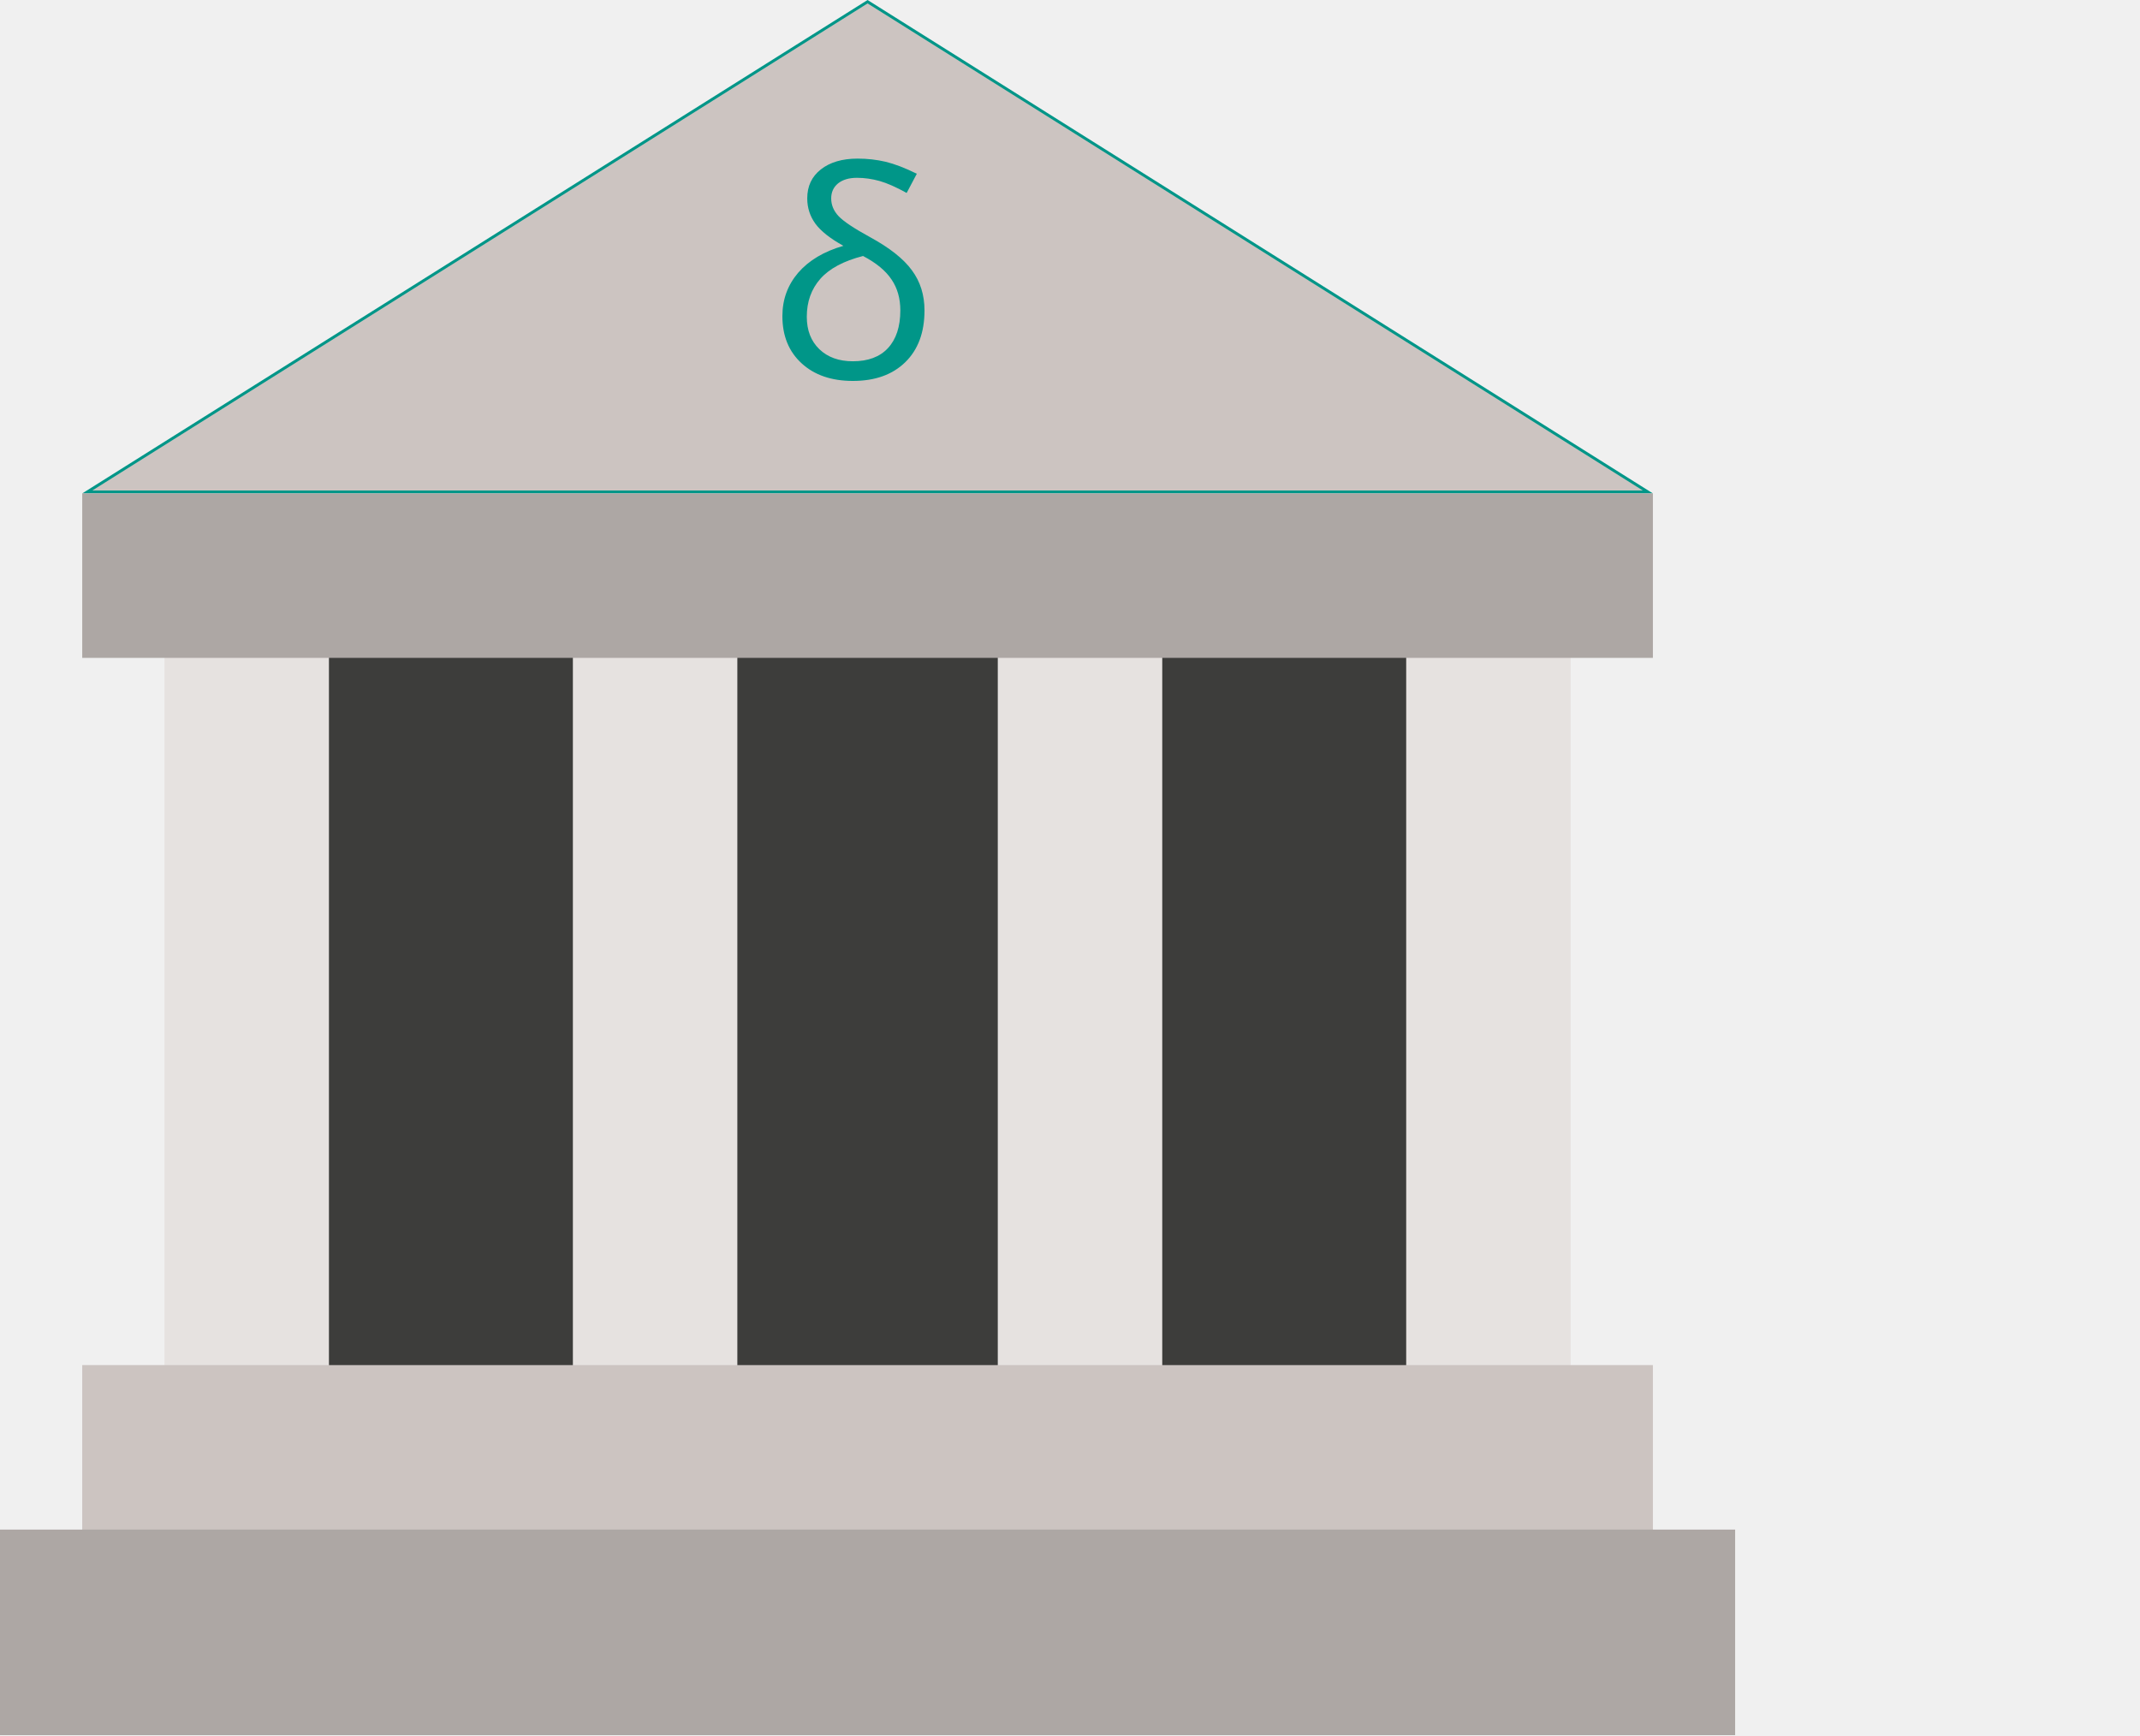
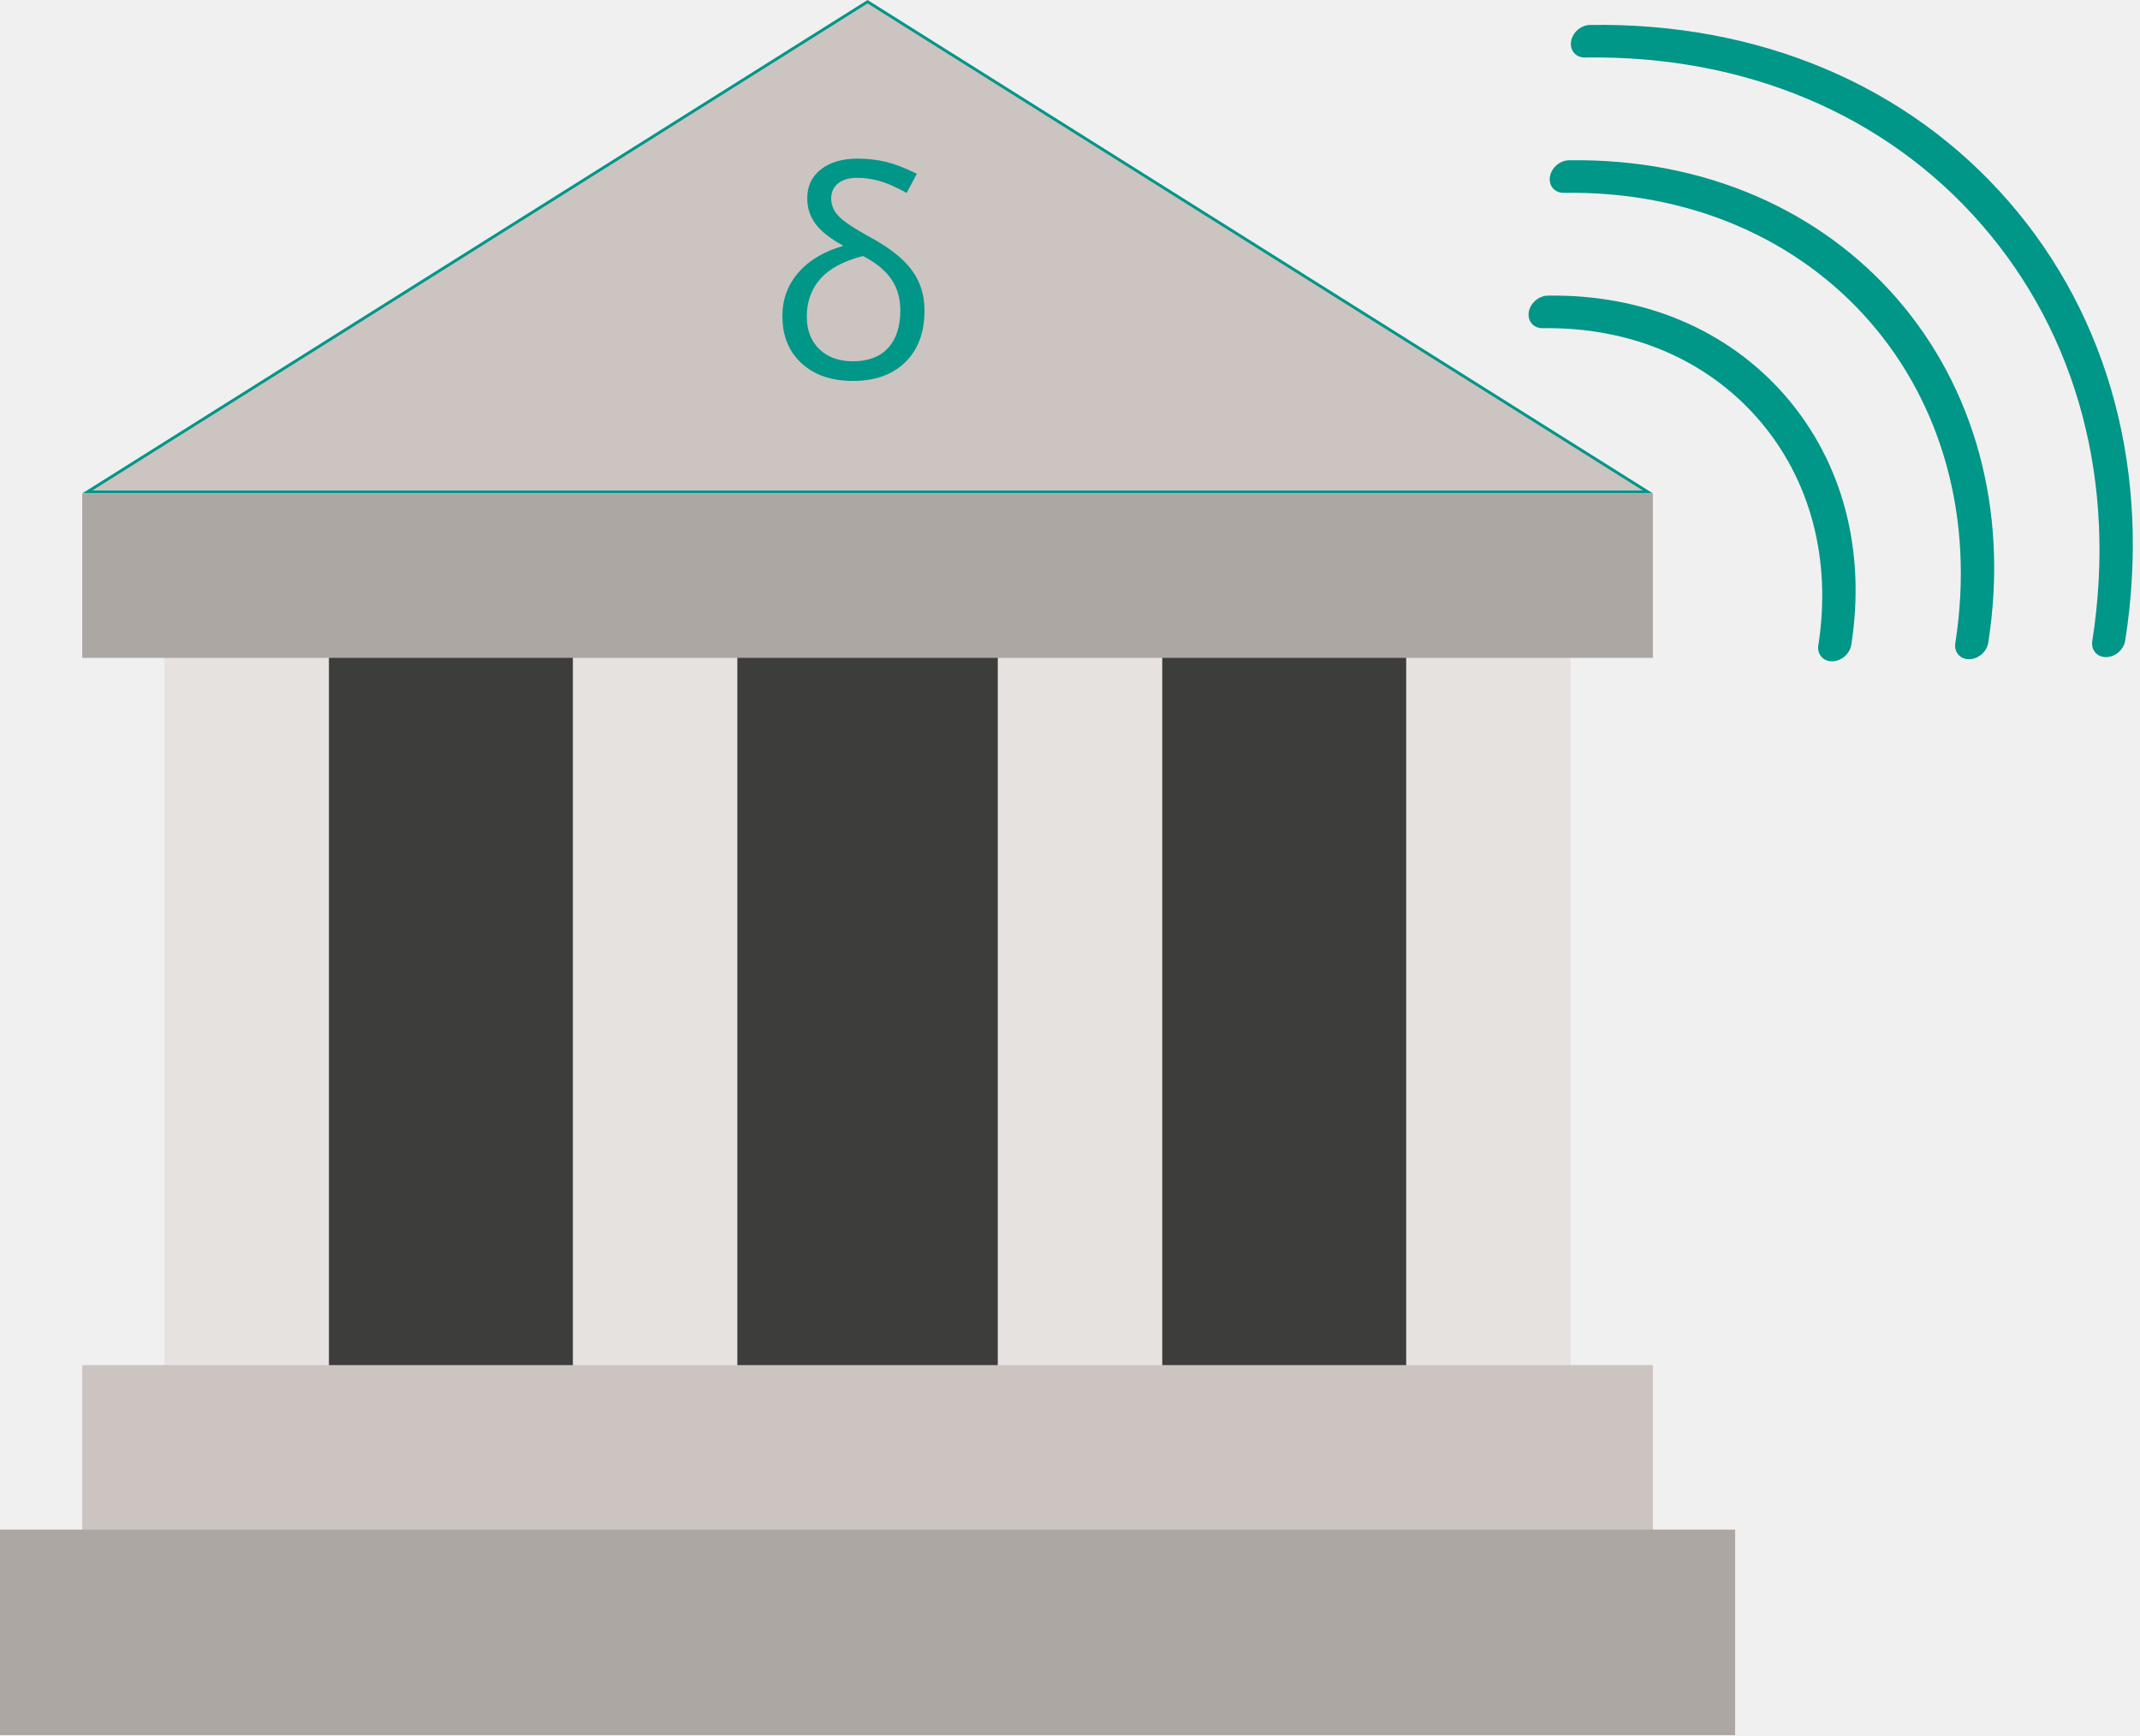
<svg xmlns="http://www.w3.org/2000/svg" style="isolation:isolate" viewBox="0 0 148 120" width="148" height="120">
  <defs>
-     <clipPath id="_clipPath_MdSsVMuKnrRRpWNGNi8ORCYtNG7aqA92">
+     <clipPath id="_clipPath_k94dRzdA5rYwprxpvWvDn6PCneo0nAix">
      <rect width="148" height="120" />
    </clipPath>
  </defs>
-   <g clip-path="url(#_clipPath_MdSsVMuKnrRRpWNGNi8ORCYtNG7aqA92)">
+   <g clip-path="url(#_clipPath_k94dRzdA5rYwprxpvWvDn6PCneo0nAix)">
    <g>
      <rect x="17.062" y="42.37" width="85.877" height="56.303" transform="matrix(1,0,0,1,0,0)" fill="rgb(61,61,59)" />
      <g>
        <rect x="11.375" y="42.37" width="11.374" height="56.303" transform="matrix(1,0,0,1,0,0)" fill="rgb(230,226,224)" />
        <rect x="97.251" y="42.37" width="11.374" height="56.303" transform="matrix(1,0,0,1,0,0)" fill="rgb(230,226,224)" />
        <rect x="69.006" y="42.37" width="11.374" height="56.303" transform="matrix(1,0,0,1,0,0)" fill="rgb(230,226,224)" />
        <rect x="39.62" y="42.37" width="11.374" height="56.303" transform="matrix(1,0,0,1,0,0)" fill="rgb(230,226,224)" />
      </g>
      <g>
        <rect x="5.687" y="94.407" width="108.625" height="17.062" transform="matrix(1,0,0,1,0,0)" fill="rgb(204,196,193)" />
-         <mask id="_mask_COeaULpFVBBbb9wE36VmHmsR21l7Cekv">
+         <mask id="_mask_bGgaM4F0MAe64xivlZcBXPZ75F2Bpv79">
          <path d=" M 108.104 30.222 L 114.313 34.123 L 5.687 34.123 L 60 0 L 108.104 30.222 Z " fill="white" stroke="none" />
        </mask>
-         <path d=" M 108.104 30.222 L 114.313 34.123 L 5.687 34.123 L 60 0 L 108.104 30.222 Z " fill="rgb(204,196,193)" mask="url(#_mask_COeaULpFVBBbb9wE36VmHmsR21l7Cekv)" vector-effect="non-scaling-stroke" stroke-width="0.4" stroke="rgb(0,150,136)" stroke-linejoin="round" stroke-linecap="round" stroke-miterlimit="4" />
+         <path d=" M 108.104 30.222 L 114.313 34.123 L 5.687 34.123 L 60 0 L 108.104 30.222 Z " fill="rgb(204,196,193)" mask="url(#_mask_bGgaM4F0MAe64xivlZcBXPZ75F2Bpv79)" vector-effect="non-scaling-stroke" stroke-width="0.4" stroke="rgb(0,150,136)" stroke-linejoin="round" stroke-linecap="round" stroke-miterlimit="4" />
      </g>
      <g>
        <rect x="5.687" y="34.123" width="108.625" height="11.374" transform="matrix(1,0,0,1,0,0)" fill="rgb(173,167,164)" />
        <rect x="0" y="105.782" width="120" height="14.218" transform="matrix(1,0,0,1,0,0)" fill="rgb(173,167,164)" />
      </g>
    </g>
    <g>
      <g transform="matrix(1,0,0,1,53,4.764)">
        <text transform="matrix(1,0,0,1,0,21.377)" style="font-family:'Open Sans';font-weight:400;font-size:20px;font-style:normal;fill:#009688;stroke:none;">δ</text>
      </g>
    </g>
+     <g>
+       <g>
+         <path d=" M 146.977 44.302 C 148.78 32.768 145.917 21.982 138.919 13.932 C 131.921 5.882 121.64 1.546 109.966 1.726 C 109.336 1.735 108.748 2.246 108.651 2.869 C 108.554 3.491 108.984 3.987 109.614 3.977 C 120.679 3.806 130.426 7.916 137.06 15.548 C 143.694 23.18 146.408 33.404 144.7 44.336 C 144.651 44.647 144.735 44.927 144.909 45.127 C 145.083 45.328 145.349 45.449 145.663 45.445 C 146.292 45.436 146.881 44.924 146.977 44.302 Z " fill="rgb(0,150,136)" />
+         <path d=" M 108.505 11.084 C 107.875 11.094 107.287 11.605 107.19 12.227 C 107.141 12.538 107.224 12.818 107.399 13.019 C 107.573 13.219 107.839 13.341 108.153 13.336 C 125.807 13.064 137.952 27.036 135.227 44.481 C 135.13 45.104 135.56 45.599 136.191 45.589 C 136.821 45.58 137.408 45.069 137.506 44.446 C 140.425 25.762 127.416 10.794 108.505 11.084 Z " fill="rgb(0,150,136)" />
+         <path d=" M 123.463 27.368 C 119.494 22.802 113.663 20.345 107.042 20.445 C 106.412 20.455 105.824 20.966 105.727 21.589 C 105.63 22.211 106.061 22.707 106.691 22.697 C 112.702 22.605 117.998 24.838 121.603 28.985 C 125.208 33.132 126.681 38.687 125.754 44.627 C 125.706 44.938 125.789 45.217 125.964 45.418 C 126.138 45.619 126.403 45.74 126.718 45.735 C 127.348 45.726 127.936 45.215 128.033 44.592 C 129.055 38.051 127.432 31.933 123.463 27.368 Z " fill="rgb(0,150,136)" />
+       </g>
+     </g>
  </g>
</svg>
